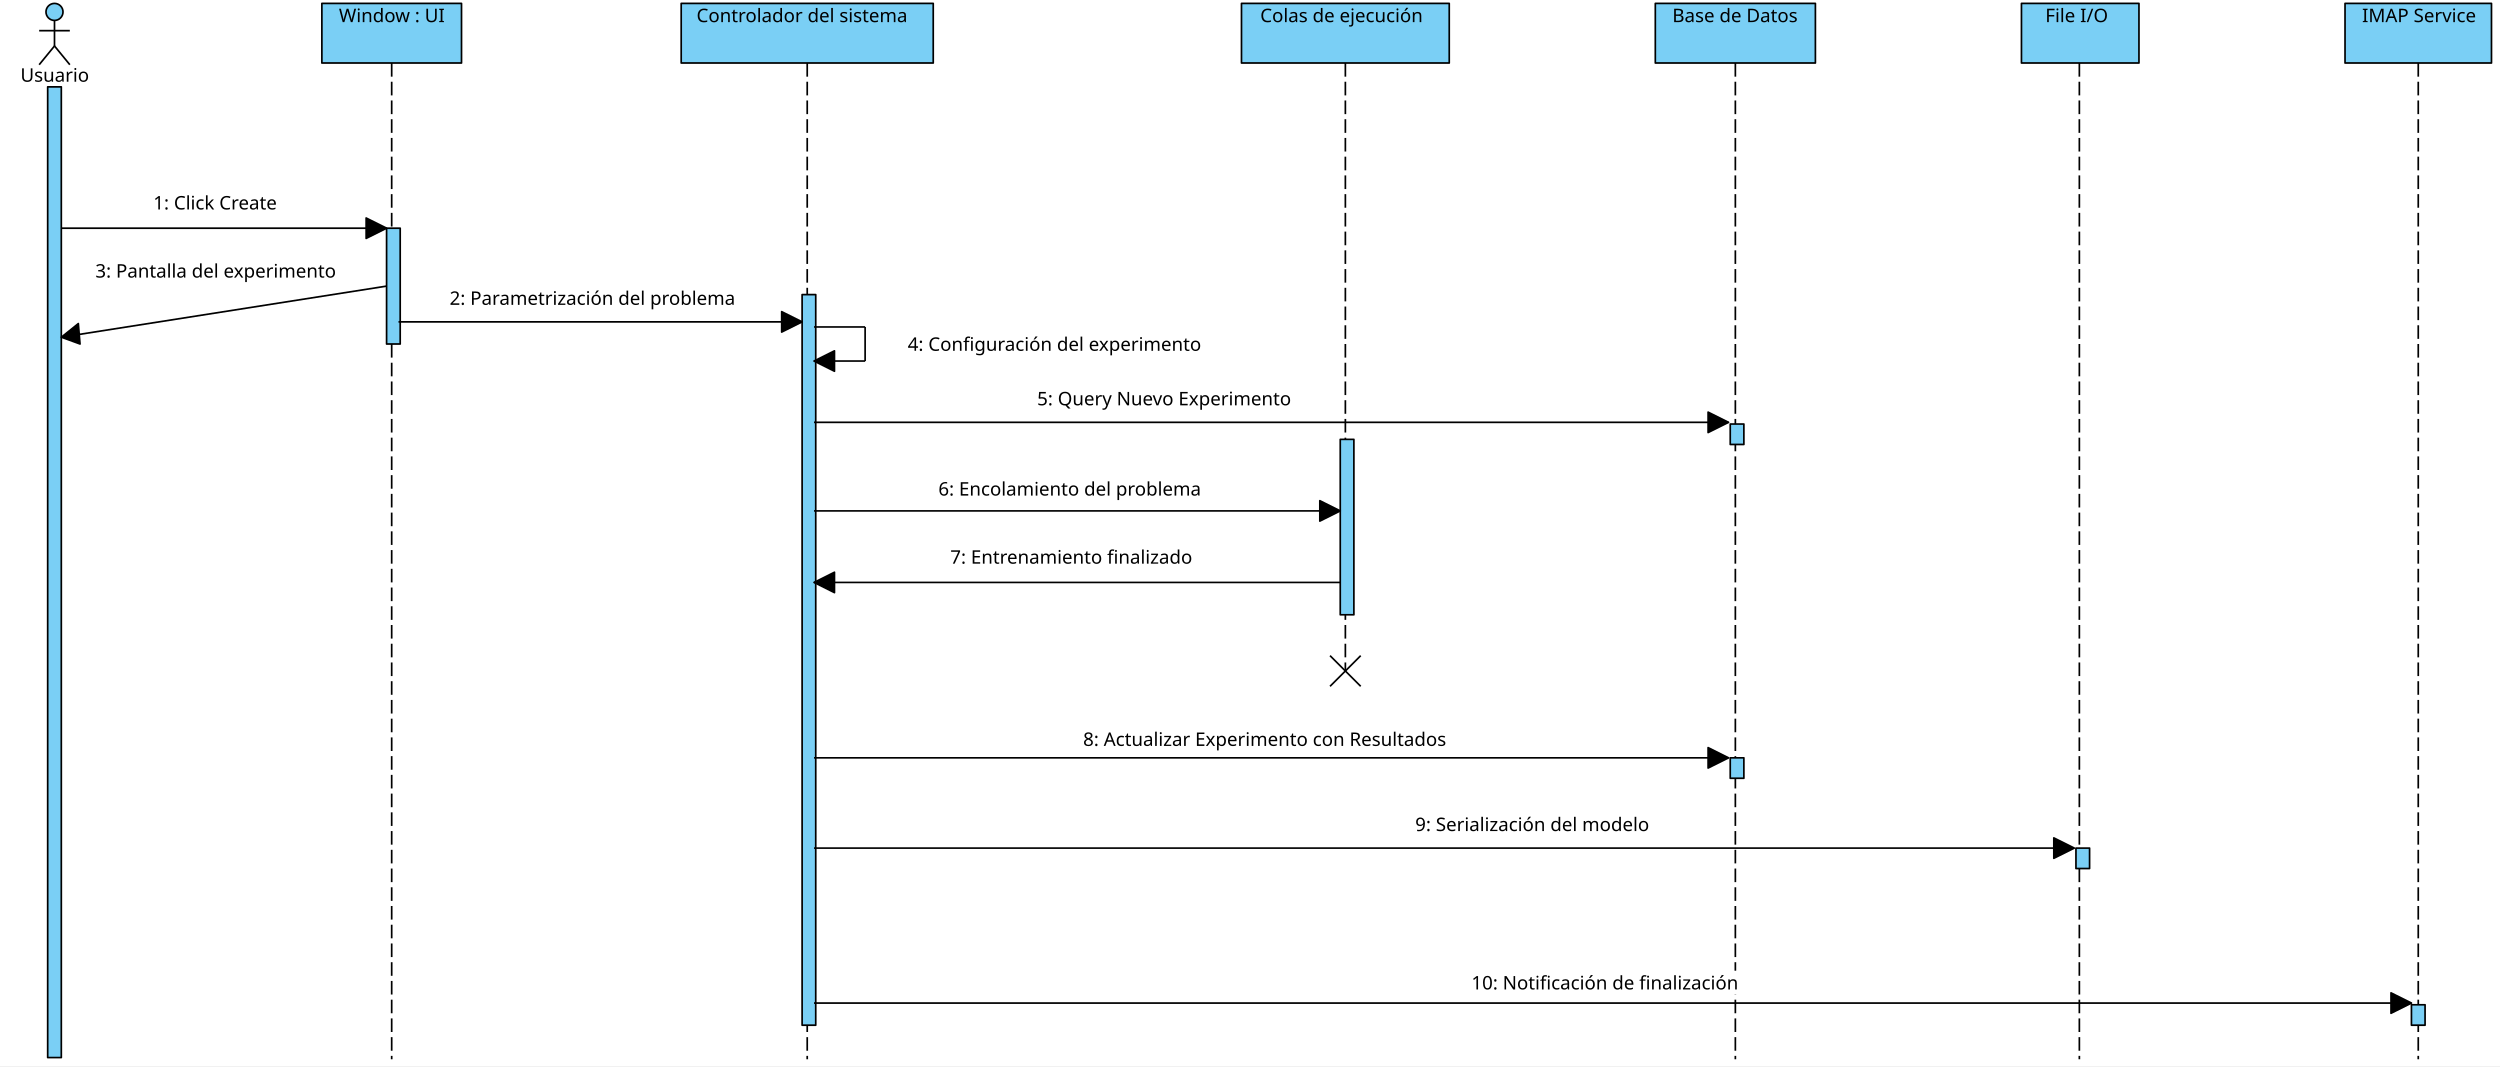
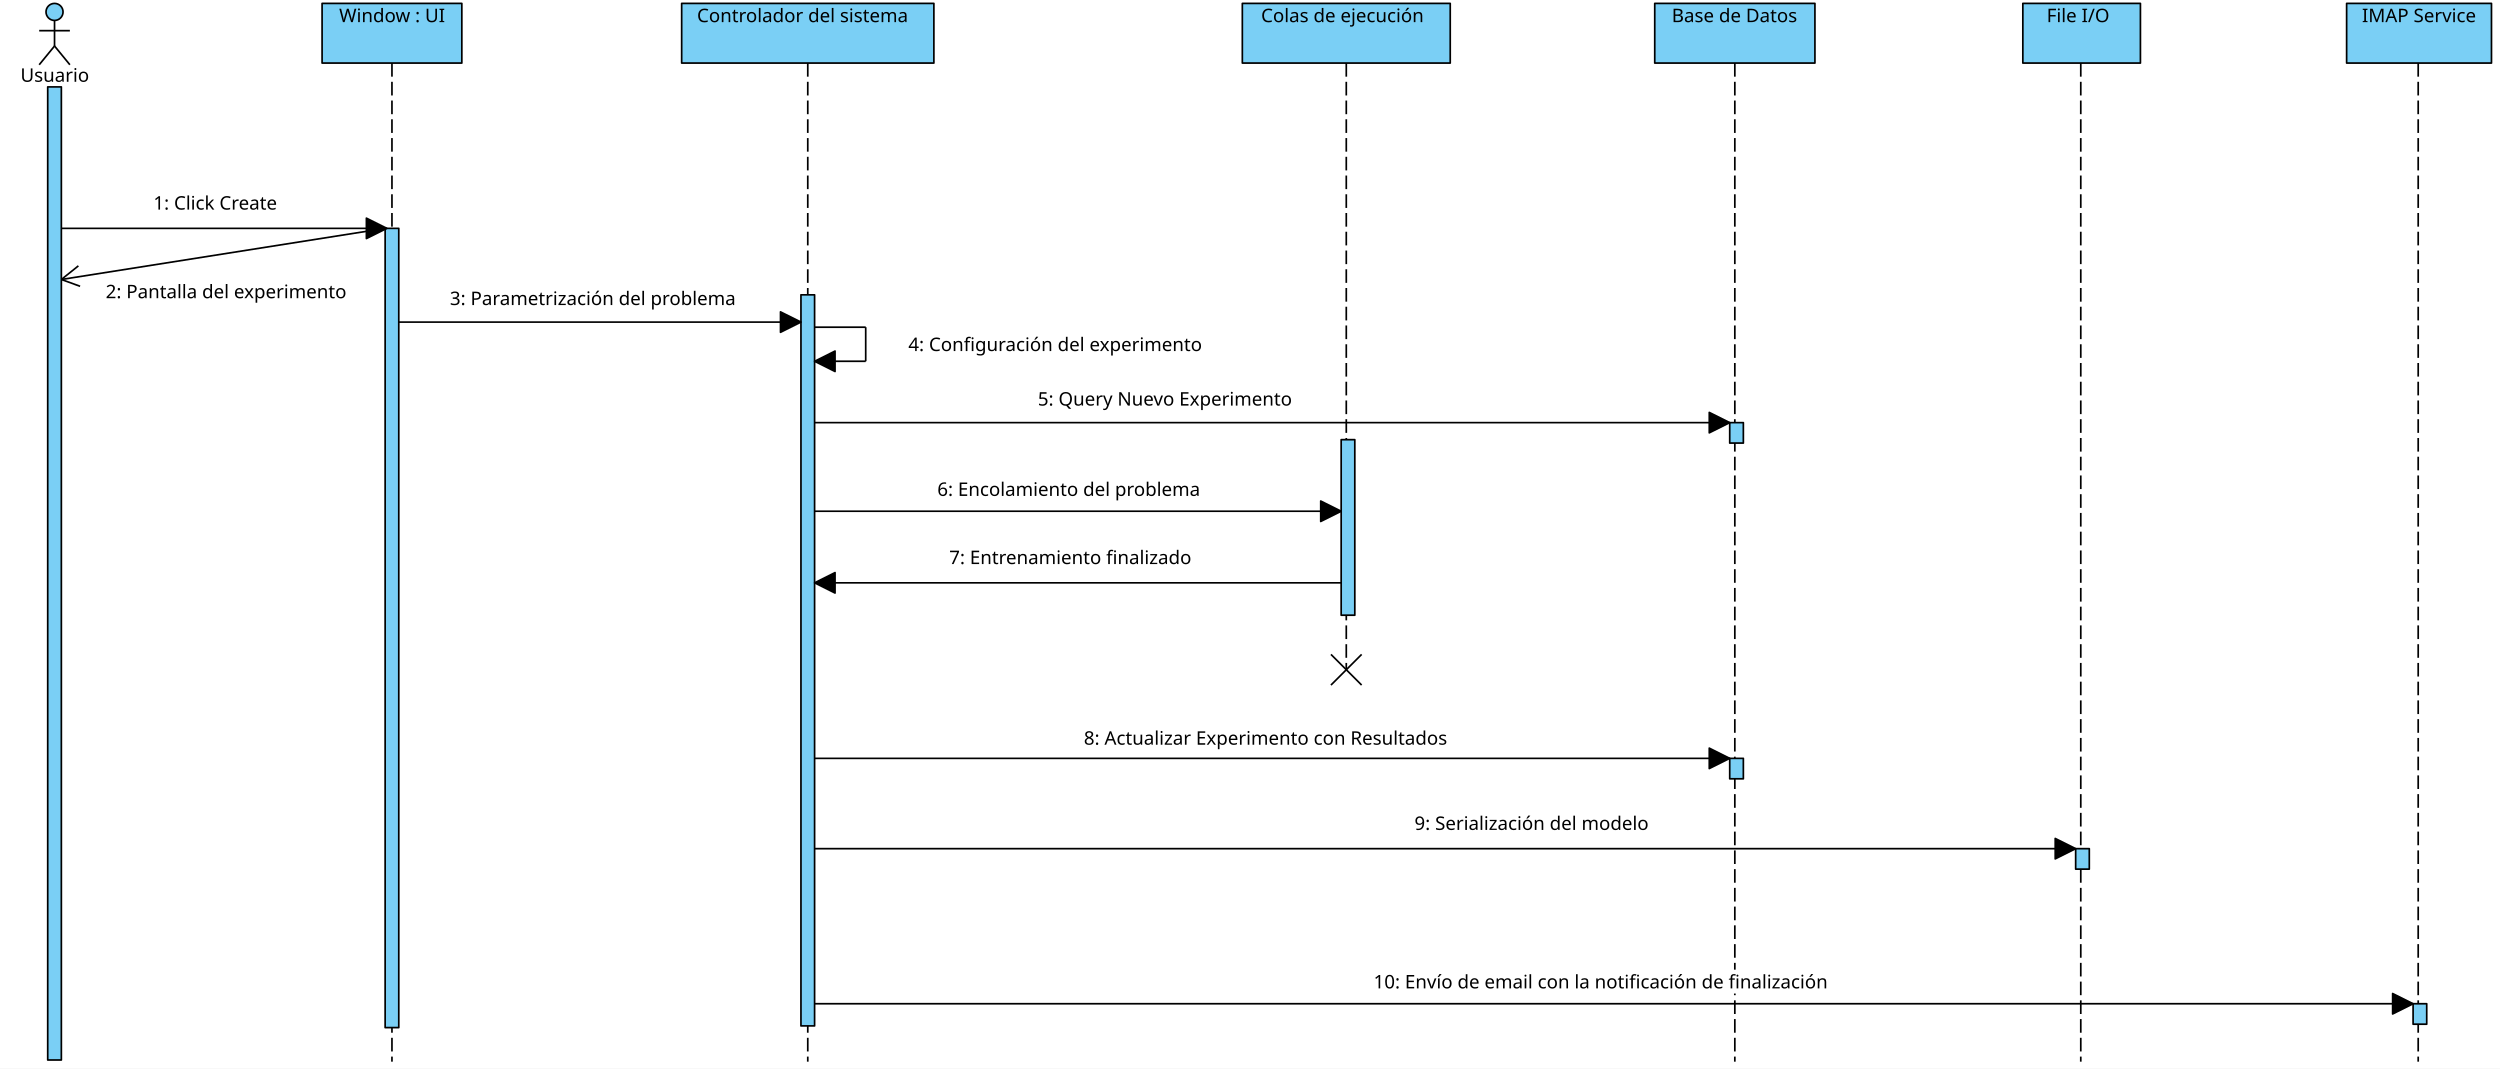
- <svg xmlns="http://www.w3.org/2000/svg" fill-opacity="0" color-rendering="auto" color-interpolation="auto" text-rendering="auto" stroke="rgb(0,0,0)" stroke-linecap="square" width="1468" stroke-miterlimit="10" shape-rendering="auto" stroke-opacity="0" fill="rgb(0,0,0)" stroke-dasharray="none" font-weight="normal" stroke-width="1" height="626" font-family="'Dialog'" font-style="normal" stroke-linejoin="miter" font-size="12px" stroke-dashoffset="0" image-rendering="auto">
+ <svg xmlns="http://www.w3.org/2000/svg" fill-opacity="0" color-rendering="auto" color-interpolation="auto" text-rendering="auto" stroke="rgb(0,0,0)" stroke-linecap="square" width="1467" stroke-miterlimit="10" shape-rendering="auto" stroke-opacity="0" fill="rgb(0,0,0)" stroke-dasharray="none" font-weight="normal" stroke-width="1" height="627" font-family="'Dialog'" font-style="normal" stroke-linejoin="miter" font-size="12px" stroke-dashoffset="0" image-rendering="auto">
  <defs id="genericDefs" />
  <g>
    <defs id="defs1">
      <clipPath clipPathUnits="userSpaceOnUse" id="clipPath1">
-         <path d="M-7 -7 L71 -7 L71 631 L-7 631 L-7 -7 Z" />
+         <path d="M-7 -7 L71 -7 L71 632 L-7 632 L-7 -7 Z" />
      </clipPath>
      <clipPath clipPathUnits="userSpaceOnUse" id="clipPath2">
-         <path d="M-7 -7 L94 -7 L94 631 L-7 631 L-7 -7 Z" />
+         <path d="M-7 -7 L94 -7 L94 632 L-7 632 L-7 -7 Z" />
      </clipPath>
      <clipPath clipPathUnits="userSpaceOnUse" id="clipPath3">
-         <path d="M-7 -7 L19 -7 L19 79 L-7 79 L-7 -7 Z" />
+         <path d="M-7 -7 L19 -7 L19 480 L-7 480 L-7 -7 Z" />
      </clipPath>
      <clipPath clipPathUnits="userSpaceOnUse" id="clipPath4">
-         <path d="M-7 -7 L160 -7 L160 631 L-7 631 L-7 -7 Z" />
+         <path d="M-7 -7 L160 -7 L160 632 L-7 632 L-7 -7 Z" />
      </clipPath>
      <clipPath clipPathUnits="userSpaceOnUse" id="clipPath5">
        <path d="M-7 -7 L19 -7 L19 440 L-7 440 L-7 -7 Z" />
      </clipPath>
      <clipPath clipPathUnits="userSpaceOnUse" id="clipPath6">
-         <path d="M-7 -7 L134 -7 L134 412 L-7 412 L-7 -7 Z" />
+         <path d="M-7 -7 L134 -7 L134 411 L-7 411 L-7 -7 Z" />
      </clipPath>
      <clipPath clipPathUnits="userSpaceOnUse" id="clipPath7">
        <path d="M-7 -7 L19 -7 L19 114 L-7 114 L-7 -7 Z" />
      </clipPath>
      <clipPath clipPathUnits="userSpaceOnUse" id="clipPath8">
-         <path d="M-7 -7 L81 -7 L81 631 L-7 631 L-7 -7 Z" />
+         <path d="M-7 -7 L81 -7 L81 632 L-7 632 L-7 -7 Z" />
      </clipPath>
      <clipPath clipPathUnits="userSpaceOnUse" id="clipPath9">
        <path d="M-7 -7 L19 -7 L19 23 L-7 23 L-7 -7 Z" />
      </clipPath>
      <clipPath clipPathUnits="userSpaceOnUse" id="clipPath10">
-         <path d="M-7 -7 L106 -7 L106 631 L-7 631 L-7 -7 Z" />
+         <path d="M-7 -7 L106 -7 L106 632 L-7 632 L-7 -7 Z" />
      </clipPath>
      <clipPath clipPathUnits="userSpaceOnUse" id="clipPath11">
-         <path d="M-7 -7 L98 -7 L98 631 L-7 631 L-7 -7 Z" />
+         <path d="M-7 -7 L97 -7 L97 632 L-7 632 L-7 -7 Z" />
      </clipPath>
      <clipPath clipPathUnits="userSpaceOnUse" id="clipPath12">
-         <path d="M-87 -14 L174 -14 L174 28 L-87 28 L-87 -14 Z" />
+         <path d="M-61 -14 L122 -14 L122 28 L-61 28 L-61 -14 Z" />
      </clipPath>
      <clipPath clipPathUnits="userSpaceOnUse" id="clipPath13">
+         <path d="M-83 -14 L166 -14 L166 28 L-83 28 L-83 -14 Z" />
+       </clipPath>
+       <clipPath clipPathUnits="userSpaceOnUse" id="clipPath14">
+         <path d="M-149 -14 L298 -14 L298 28 L-149 28 L-149 -14 Z" />
+       </clipPath>
+       <clipPath clipPathUnits="userSpaceOnUse" id="clipPath15">
+         <path d="M-123 -14 L246 -14 L246 28 L-123 28 L-123 -14 Z" />
+       </clipPath>
+       <clipPath clipPathUnits="userSpaceOnUse" id="clipPath16">
+         <path d="M-70 -14 L140 -14 L140 28 L-70 28 L-70 -14 Z" />
+       </clipPath>
+       <clipPath clipPathUnits="userSpaceOnUse" id="clipPath17">
        <path d="M-95 -14 L190 -14 L190 28 L-95 28 L-95 -14 Z" />
      </clipPath>
-       <clipPath clipPathUnits="userSpaceOnUse" id="clipPath14">
-         <path d="M-70 -14 L140 -14 L140 28 L-70 28 L-70 -14 Z" />
-       </clipPath>
-       <clipPath clipPathUnits="userSpaceOnUse" id="clipPath15">
-         <path d="M-61 -14 L122 -14 L122 28 L-61 28 L-61 -14 Z" />
-       </clipPath>
-       <clipPath clipPathUnits="userSpaceOnUse" id="clipPath16">
-         <path d="M-83 -14 L166 -14 L166 28 L-83 28 L-83 -14 Z" />
-       </clipPath>
-       <clipPath clipPathUnits="userSpaceOnUse" id="clipPath17">
-         <path d="M-149 -14 L298 -14 L298 28 L-149 28 L-149 -14 Z" />
-       </clipPath>
      <clipPath clipPathUnits="userSpaceOnUse" id="clipPath18">
-         <path d="M-123 -14 L246 -14 L246 28 L-123 28 L-123 -14 Z" />
+         <path d="M-86 -14 L172 -14 L172 28 L-86 28 L-86 -14 Z" />
      </clipPath>
      <clipPath clipPathUnits="userSpaceOnUse" id="clipPath19">
        <path d="M0 0 L271 0 L271 80 L0 80 L0 0 Z" />
      </clipPath>
      <clipPath clipPathUnits="userSpaceOnUse" id="clipPath20">
-         <path d="M181 17 L181 31 L83 31 L83 17 ZM217 57 L217 71 L50 71 L50 57 ZM0 0 L0 80 L257 80 L257 73 L271 73 L271 0 Z" />
+         <path d="M181 17 L181 31 L83 31 L83 17 ZM0 0 L0 80 L56 80 L56 69 L223 69 L223 80 L257 80 L257 73 L271 73 L271 0 Z" />
      </clipPath>
      <clipPath clipPathUnits="userSpaceOnUse" id="clipPath21">
-         <path d="M0 0 L317 0 L317 81 L0 81 L0 0 Z" />
+         <path d="M0 0 L317 0 L317 80 L0 80 L0 0 Z" />
      </clipPath>
      <clipPath clipPathUnits="userSpaceOnUse" id="clipPath22">
-         <path d="M252 17 L252 31 L58 31 L58 17 ZM0 0 L0 1 L18 1 L18 15 L0 15 L0 81 L317 81 L317 0 Z" />
+         <path d="M252 17 L252 31 L58 31 L58 17 ZM0 0 L0 13 L24 13 L24 27 L0 27 L0 80 L317 80 L317 0 Z" />
      </clipPath>
      <clipPath clipPathUnits="userSpaceOnUse" id="clipPath23">
-         <path d="M0 0 L111 0 L111 101 L0 101 L0 0 Z" />
+         <path d="M0 0 L110 0 L110 100 L0 100 L0 0 Z" />
      </clipPath>
      <clipPath clipPathUnits="userSpaceOnUse" id="clipPath24">
-         <path d="M0 0 L0 14 L8 14 L8 28 L0 28 L0 101 L111 101 L111 55 L83 55 L83 41 L111 41 L111 0 Z" />
+         <path d="M0 0 L0 15 L8 15 L8 29 L0 29 L0 100 L110 100 L110 56 L83 56 L83 42 L110 42 L110 0 Z" />
      </clipPath>
      <clipPath clipPathUnits="userSpaceOnUse" id="clipPath25">
-         <path d="M0 0 L389 0 L389 81 L0 81 L0 0 Z" />
+         <path d="M0 0 L389 0 L389 80 L0 80 L0 0 Z" />
      </clipPath>
      <clipPath clipPathUnits="userSpaceOnUse" id="clipPath26">
-         <path d="M281 18 L281 32 L101 32 L101 18 ZM276 58 L276 72 L108 72 L108 58 ZM0 0 L0 81 L389 81 L389 0 Z" />
+         <path d="M280 18 L280 32 L100 32 L100 18 ZM275 58 L275 72 L107 72 L107 58 ZM0 0 L0 80 L389 80 L389 0 Z" />
      </clipPath>
      <clipPath clipPathUnits="userSpaceOnUse" id="clipPath27">
-         <path d="M0 0 L271 0 L271 110 L0 110 L0 0 Z" />
+         <path d="M0 0 L294 0 L294 134 L0 134 L0 0 Z" />
      </clipPath>
      <clipPath clipPathUnits="userSpaceOnUse" id="clipPath28">
-         <path d="M217 22 L217 36 L50 36 L50 22 ZM0 0 L0 110 L271 110 L271 52 L257 52 L257 38 L271 38 L271 0 Z" />
+         <path d="M192 28 L192 42 L94 42 L94 28 ZM234 80 L234 94 L67 94 L67 80 ZM0 0 L0 134 L294 134 L294 98 L268 98 L268 84 L294 84 L294 0 Z" />
      </clipPath>
      <clipPath clipPathUnits="userSpaceOnUse" id="clipPath29">
-         <path d="M276 16 L276 30 L108 30 L108 16 ZM0 0 L0 81 L389 81 L389 0 Z" />
+         <path d="M275 16 L275 30 L107 30 L107 16 ZM0 0 L0 80 L389 80 L389 0 Z" />
      </clipPath>
      <clipPath clipPathUnits="userSpaceOnUse" id="clipPath30">
-         <path d="M0 0 L821 0 L821 81 L0 81 L0 0 Z" />
+         <path d="M0 0 L820 0 L820 80 L0 80 L0 0 Z" />
      </clipPath>
      <clipPath clipPathUnits="userSpaceOnUse" id="clipPath31">
-         <path d="M546 17 L546 30 L382 30 L382 17 ZM0 0 L0 81 L821 81 L821 0 Z" />
+         <path d="M546 17 L546 31 L381 31 L381 17 ZM0 0 L0 80 L820 80 L820 0 Z" />
      </clipPath>
      <clipPath clipPathUnits="userSpaceOnUse" id="clipPath32">
-         <path d="M0 0 L618 0 L618 81 L0 81 L0 0 Z" />
+         <path d="M0 0 L617 0 L617 80 L0 80 L0 0 Z" />
      </clipPath>
      <clipPath clipPathUnits="userSpaceOnUse" id="clipPath33">
-         <path d="M333 17 L333 31 L159 31 L159 17 ZM0 0 L0 81 L101 81 L101 70 L281 70 L281 81 L618 81 L618 0 Z" />
+         <path d="M333 17 L333 31 L159 31 L159 17 ZM0 0 L0 80 L100 80 L100 70 L280 70 L280 80 L617 80 L617 0 Z" />
      </clipPath>
      <clipPath clipPathUnits="userSpaceOnUse" id="clipPath34">
-         <path d="M429 20 L429 33 L186 33 L186 20 ZM0 0 L0 81 L382 81 L382 70 L546 70 L546 81 L618 81 L618 0 Z" />
+         <path d="M430 20 L430 34 L186 34 L186 20 ZM0 0 L0 80 L381 80 L381 70 L546 70 L546 80 L617 80 L617 0 Z" />
      </clipPath>
      <clipPath clipPathUnits="userSpaceOnUse" id="clipPath35">
-         <path d="M0 0 L1019 0 L1019 81 L0 81 L0 0 Z" />
+         <path d="M0 0 L1018 0 L1018 80 L0 80 L0 0 Z" />
      </clipPath>
      <clipPath clipPathUnits="userSpaceOnUse" id="clipPath36">
-         <path d="M600 19 L600 33 L414 33 L414 19 ZM0 0 L0 81 L1019 81 L1019 0 Z" />
+         <path d="M657 18 L657 32 L356 32 L356 18 ZM0 0 L0 80 L1018 80 L1018 0 Z" />
      </clipPath>
      <clipPath clipPathUnits="userSpaceOnUse" id="clipPath37">
-         <path d="M-186 -14 L372 -14 L372 28 L-186 28 L-186 -14 Z" />
+         <path d="M-301 -14 L602 -14 L602 28 L-301 28 L-301 -14 Z" />
      </clipPath>
      <clipPath clipPathUnits="userSpaceOnUse" id="clipPath38">
-         <path d="M-243 -13 L486 -13 L486 26 L-243 26 L-243 -13 Z" />
+         <path d="M-244 -14 L488 -14 L488 28 L-244 28 L-244 -14 Z" />
      </clipPath>
      <clipPath clipPathUnits="userSpaceOnUse" id="clipPath39">
        <path d="M-174 -14 L348 -14 L348 28 L-174 28 L-174 -14 Z" />
      </clipPath>
      <clipPath clipPathUnits="userSpaceOnUse" id="clipPath40">
-         <path d="M-164 -13 L328 -13 L328 26 L-164 26 L-164 -13 Z" />
+         <path d="M-165 -14 L330 -14 L330 28 L-165 28 L-165 -14 Z" />
      </clipPath>
      <clipPath clipPathUnits="userSpaceOnUse" id="clipPath41">
        <path d="M-168 -14 L336 -14 L336 28 L-168 28 L-168 -14 Z" />
      </clipPath>
      <clipPath clipPathUnits="userSpaceOnUse" id="clipPath42">
        <path d="M-167 -14 L334 -14 L334 28 L-167 28 L-167 -14 Z" />
      </clipPath>
      <clipPath clipPathUnits="userSpaceOnUse" id="clipPath43">
        <path d="M-180 -14 L360 -14 L360 28 L-180 28 L-180 -14 Z" />
      </clipPath>
      <clipPath clipPathUnits="userSpaceOnUse" id="clipPath44">
        <path d="M-200 -14 L400 -14 L400 28 L-200 28 L-200 -14 Z" />
      </clipPath>
      <clipPath clipPathUnits="userSpaceOnUse" id="clipPath45">
        <path d="M-194 -14 L388 -14 L388 28 L-194 28 L-194 -14 Z" />
      </clipPath>
      <clipPath clipPathUnits="userSpaceOnUse" id="clipPath46">
        <path d="M-98 -14 L196 -14 L196 28 L-98 28 L-98 -14 Z" />
      </clipPath>
    </defs>
    <g fill="white" text-rendering="geometricPrecision" fill-opacity="1" stroke-opacity="1" stroke="white">
-       <rect x="0" width="1468" height="626" y="0" stroke="none" />
+       <rect x="0" width="1467" height="627" y="0" stroke="none" />
    </g>
    <g font-size="11px" transform="translate(2,2)" fill-opacity="1" fill="rgb(122,207,245)" text-rendering="geometricPrecision" image-rendering="optimizeQuality" font-family="sans-serif" stroke="rgb(122,207,245)" stroke-opacity="1">
      <circle r="5" clip-path="url(#clipPath1)" cx="30" cy="5" stroke="none" />
-       <rect x="26" width="8" height="570" y="49" clip-path="url(#clipPath1)" stroke="none" />
+       <rect x="26" width="8" height="571" y="49" clip-path="url(#clipPath1)" stroke="none" />
    </g>
    <g stroke-linecap="butt" font-size="11px" transform="translate(2,2)" fill-opacity="1" fill="black" text-rendering="geometricPrecision" image-rendering="optimizeQuality" font-family="sans-serif" stroke-linejoin="round" stroke="black" stroke-opacity="1" stroke-miterlimit="0">
      <circle fill="none" r="5" clip-path="url(#clipPath1)" cx="30" cy="5" />
-       <rect fill="none" x="26" width="8" height="570" y="49" clip-path="url(#clipPath1)" />
+       <rect fill="none" x="26" width="8" height="571" y="49" clip-path="url(#clipPath1)" />
      <line y2="25" fill="none" x1="30" clip-path="url(#clipPath1)" x2="30" y1="10" />
      <line y2="36" fill="none" x1="30" clip-path="url(#clipPath1)" x2="21" y1="25" />
      <line y2="36" fill="none" x1="30" clip-path="url(#clipPath1)" x2="39" y1="25" />
      <line y2="16" fill="none" x1="21" clip-path="url(#clipPath1)" x2="39" y1="16" />
    </g>
    <g font-size="11px" transform="translate(189,2)" fill-opacity="1" fill="rgb(122,207,245)" text-rendering="geometricPrecision" image-rendering="optimizeQuality" font-family="sans-serif" stroke="rgb(122,207,245)" stroke-opacity="1">
      <rect x="0" width="82" height="35" y="0" clip-path="url(#clipPath2)" stroke="none" />
    </g>
    <g stroke-linecap="butt" font-size="11px" transform="translate(189,2)" fill-opacity="1" fill="black" text-rendering="geometricPrecision" image-rendering="optimizeQuality" font-family="sans-serif" stroke-linejoin="round" stroke="black" stroke-opacity="1" stroke-miterlimit="0">
      <rect fill="none" x="0" width="82" height="35" y="0" clip-path="url(#clipPath2)" />
-       <line clip-path="url(#clipPath2)" fill="none" x1="41" x2="41" y1="35" y2="620" stroke-linejoin="bevel" stroke-dasharray="8,3" />
-     </g>
-     <g font-size="11px" transform="translate(227,134)" fill-opacity="1" fill="rgb(122,207,245)" text-rendering="geometricPrecision" image-rendering="optimizeQuality" font-family="sans-serif" stroke="rgb(122,207,245)" stroke-opacity="1">
-       <rect x="0" width="8" height="68" y="0" clip-path="url(#clipPath3)" stroke="none" />
-     </g>
-     <g stroke-linecap="butt" font-size="11px" transform="translate(227,134)" fill-opacity="1" fill="black" text-rendering="geometricPrecision" image-rendering="optimizeQuality" font-family="sans-serif" stroke-linejoin="round" stroke="black" stroke-opacity="1" stroke-miterlimit="0">
-       <rect fill="none" x="0" width="8" height="68" y="0" clip-path="url(#clipPath3)" />
+       <line clip-path="url(#clipPath2)" fill="none" x1="41" x2="41" y1="35" y2="621" stroke-linejoin="bevel" stroke-dasharray="8,3" />
+     </g>
+     <g font-size="11px" transform="translate(226,134)" fill-opacity="1" fill="rgb(122,207,245)" text-rendering="geometricPrecision" image-rendering="optimizeQuality" font-family="sans-serif" stroke="rgb(122,207,245)" stroke-opacity="1">
+       <rect x="0" width="8" height="469" y="0" clip-path="url(#clipPath3)" stroke="none" />
+     </g>
+     <g stroke-linecap="butt" font-size="11px" transform="translate(226,134)" fill-opacity="1" fill="black" text-rendering="geometricPrecision" image-rendering="optimizeQuality" font-family="sans-serif" stroke-linejoin="round" stroke="black" stroke-opacity="1" stroke-miterlimit="0">
+       <rect fill="none" x="0" width="8" height="469" y="0" clip-path="url(#clipPath3)" />
    </g>
    <g font-size="11px" transform="translate(400,2)" fill-opacity="1" fill="rgb(122,207,245)" text-rendering="geometricPrecision" image-rendering="optimizeQuality" font-family="sans-serif" stroke="rgb(122,207,245)" stroke-opacity="1">
      <rect x="0" width="148" height="35" y="0" clip-path="url(#clipPath4)" stroke="none" />
    </g>
    <g stroke-linecap="butt" font-size="11px" transform="translate(400,2)" fill-opacity="1" fill="black" text-rendering="geometricPrecision" image-rendering="optimizeQuality" font-family="sans-serif" stroke-linejoin="round" stroke="black" stroke-opacity="1" stroke-miterlimit="0">
      <rect fill="none" x="0" width="148" height="35" y="0" clip-path="url(#clipPath4)" />
-       <line clip-path="url(#clipPath4)" fill="none" x1="74" x2="74" y1="35" y2="620" stroke-linejoin="bevel" stroke-dasharray="8,3" />
-     </g>
-     <g font-size="11px" transform="translate(471,173)" fill-opacity="1" fill="rgb(122,207,245)" text-rendering="geometricPrecision" image-rendering="optimizeQuality" font-family="sans-serif" stroke="rgb(122,207,245)" stroke-opacity="1">
+       <line clip-path="url(#clipPath4)" fill="none" x1="74" x2="74" y1="35" y2="621" stroke-linejoin="bevel" stroke-dasharray="8,3" />
+     </g>
+     <g font-size="11px" transform="translate(470,173)" fill-opacity="1" fill="rgb(122,207,245)" text-rendering="geometricPrecision" image-rendering="optimizeQuality" font-family="sans-serif" stroke="rgb(122,207,245)" stroke-opacity="1">
      <rect x="0" width="8" height="429" y="0" clip-path="url(#clipPath5)" stroke="none" />
    </g>
-     <g stroke-linecap="butt" font-size="11px" transform="translate(471,173)" fill-opacity="1" fill="black" text-rendering="geometricPrecision" image-rendering="optimizeQuality" font-family="sans-serif" stroke-linejoin="round" stroke="black" stroke-opacity="1" stroke-miterlimit="0">
+     <g stroke-linecap="butt" font-size="11px" transform="translate(470,173)" fill-opacity="1" fill="black" text-rendering="geometricPrecision" image-rendering="optimizeQuality" font-family="sans-serif" stroke-linejoin="round" stroke="black" stroke-opacity="1" stroke-miterlimit="0">
      <rect fill="none" x="0" width="8" height="429" y="0" clip-path="url(#clipPath5)" />
    </g>
    <g font-size="11px" transform="translate(729,2)" fill-opacity="1" fill="rgb(122,207,245)" text-rendering="geometricPrecision" image-rendering="optimizeQuality" font-family="sans-serif" stroke="rgb(122,207,245)" stroke-opacity="1">
      <rect x="0" width="122" height="35" y="0" clip-path="url(#clipPath6)" stroke="none" />
    </g>
    <g stroke-linecap="butt" font-size="11px" transform="translate(729,2)" fill-opacity="1" fill="black" text-rendering="geometricPrecision" image-rendering="optimizeQuality" font-family="sans-serif" stroke-linejoin="round" stroke="black" stroke-opacity="1" stroke-miterlimit="0">
-       <line y2="401" fill="none" x1="52" clip-path="url(#clipPath6)" x2="70" y1="383" />
-       <line y2="383" fill="none" x1="52" clip-path="url(#clipPath6)" x2="70" y1="401" />
+       <line y2="400" fill="none" x1="52" clip-path="url(#clipPath6)" x2="70" y1="382" />
+       <line y2="382" fill="none" x1="52" clip-path="url(#clipPath6)" x2="70" y1="400" />
      <rect fill="none" x="0" width="122" height="35" y="0" clip-path="url(#clipPath6)" />
-       <line clip-path="url(#clipPath6)" fill="none" x1="61" x2="61" y1="35" y2="392" stroke-linejoin="bevel" stroke-dasharray="8,3" />
+       <line clip-path="url(#clipPath6)" fill="none" x1="61" x2="61" y1="35" y2="391" stroke-linejoin="bevel" stroke-dasharray="8,3" />
    </g>
    <g font-size="11px" transform="translate(787,258)" fill-opacity="1" fill="rgb(122,207,245)" text-rendering="geometricPrecision" image-rendering="optimizeQuality" font-family="sans-serif" stroke="rgb(122,207,245)" stroke-opacity="1">
      <rect x="0" width="8" height="103" y="0" clip-path="url(#clipPath7)" stroke="none" />
    </g>
    <g stroke-linecap="butt" font-size="11px" transform="translate(787,258)" fill-opacity="1" fill="black" text-rendering="geometricPrecision" image-rendering="optimizeQuality" font-family="sans-serif" stroke-linejoin="round" stroke="black" stroke-opacity="1" stroke-miterlimit="0">
      <rect fill="none" x="0" width="8" height="103" y="0" clip-path="url(#clipPath7)" />
    </g>
    <g font-size="11px" transform="translate(1187,2)" fill-opacity="1" fill="rgb(122,207,245)" text-rendering="geometricPrecision" image-rendering="optimizeQuality" font-family="sans-serif" stroke="rgb(122,207,245)" stroke-opacity="1">
      <rect x="0" width="69" height="35" y="0" clip-path="url(#clipPath8)" stroke="none" />
    </g>
    <g stroke-linecap="butt" font-size="11px" transform="translate(1187,2)" fill-opacity="1" fill="black" text-rendering="geometricPrecision" image-rendering="optimizeQuality" font-family="sans-serif" stroke-linejoin="round" stroke="black" stroke-opacity="1" stroke-miterlimit="0">
      <rect fill="none" x="0" width="69" height="35" y="0" clip-path="url(#clipPath8)" />
-       <line clip-path="url(#clipPath8)" fill="none" x1="34" x2="34" y1="35" y2="620" stroke-linejoin="bevel" stroke-dasharray="8,3" />
-     </g>
-     <g font-size="11px" transform="translate(1219,498)" fill-opacity="1" fill="rgb(122,207,245)" text-rendering="geometricPrecision" image-rendering="optimizeQuality" font-family="sans-serif" stroke="rgb(122,207,245)" stroke-opacity="1">
+       <line clip-path="url(#clipPath8)" fill="none" x1="34" x2="34" y1="35" y2="621" stroke-linejoin="bevel" stroke-dasharray="8,3" />
+     </g>
+     <g font-size="11px" transform="translate(1218,498)" fill-opacity="1" fill="rgb(122,207,245)" text-rendering="geometricPrecision" image-rendering="optimizeQuality" font-family="sans-serif" stroke="rgb(122,207,245)" stroke-opacity="1">
      <rect x="0" width="8" height="12" y="0" clip-path="url(#clipPath9)" stroke="none" />
    </g>
-     <g stroke-linecap="butt" font-size="11px" transform="translate(1219,498)" fill-opacity="1" fill="black" text-rendering="geometricPrecision" image-rendering="optimizeQuality" font-family="sans-serif" stroke-linejoin="round" stroke="black" stroke-opacity="1" stroke-miterlimit="0">
+     <g stroke-linecap="butt" font-size="11px" transform="translate(1218,498)" fill-opacity="1" fill="black" text-rendering="geometricPrecision" image-rendering="optimizeQuality" font-family="sans-serif" stroke-linejoin="round" stroke="black" stroke-opacity="1" stroke-miterlimit="0">
      <rect fill="none" x="0" width="8" height="12" y="0" clip-path="url(#clipPath9)" />
    </g>
-     <g font-size="11px" transform="translate(972,2)" fill-opacity="1" fill="rgb(122,207,245)" text-rendering="geometricPrecision" image-rendering="optimizeQuality" font-family="sans-serif" stroke="rgb(122,207,245)" stroke-opacity="1">
+     <g font-size="11px" transform="translate(971,2)" fill-opacity="1" fill="rgb(122,207,245)" text-rendering="geometricPrecision" image-rendering="optimizeQuality" font-family="sans-serif" stroke="rgb(122,207,245)" stroke-opacity="1">
      <rect x="0" width="94" height="35" y="0" clip-path="url(#clipPath10)" stroke="none" />
    </g>
-     <g stroke-linecap="butt" font-size="11px" transform="translate(972,2)" fill-opacity="1" fill="black" text-rendering="geometricPrecision" image-rendering="optimizeQuality" font-family="sans-serif" stroke-linejoin="round" stroke="black" stroke-opacity="1" stroke-miterlimit="0">
+     <g stroke-linecap="butt" font-size="11px" transform="translate(971,2)" fill-opacity="1" fill="black" text-rendering="geometricPrecision" image-rendering="optimizeQuality" font-family="sans-serif" stroke-linejoin="round" stroke="black" stroke-opacity="1" stroke-miterlimit="0">
      <rect fill="none" x="0" width="94" height="35" y="0" clip-path="url(#clipPath10)" />
-       <line clip-path="url(#clipPath10)" fill="none" x1="47" x2="47" y1="35" y2="620" stroke-linejoin="bevel" stroke-dasharray="8,3" />
-     </g>
-     <g font-size="11px" transform="translate(1016,249)" fill-opacity="1" fill="rgb(122,207,245)" text-rendering="geometricPrecision" image-rendering="optimizeQuality" font-family="sans-serif" stroke="rgb(122,207,245)" stroke-opacity="1">
+       <line clip-path="url(#clipPath10)" fill="none" x1="47" x2="47" y1="35" y2="621" stroke-linejoin="bevel" stroke-dasharray="8,3" />
+     </g>
+     <g font-size="11px" transform="translate(1015,248)" fill-opacity="1" fill="rgb(122,207,245)" text-rendering="geometricPrecision" image-rendering="optimizeQuality" font-family="sans-serif" stroke="rgb(122,207,245)" stroke-opacity="1">
      <rect x="0" width="8" height="12" y="0" clip-path="url(#clipPath9)" stroke="none" />
    </g>
-     <g stroke-linecap="butt" font-size="11px" transform="translate(1016,249)" fill-opacity="1" fill="black" text-rendering="geometricPrecision" image-rendering="optimizeQuality" font-family="sans-serif" stroke-linejoin="round" stroke="black" stroke-opacity="1" stroke-miterlimit="0">
+     <g stroke-linecap="butt" font-size="11px" transform="translate(1015,248)" fill-opacity="1" fill="black" text-rendering="geometricPrecision" image-rendering="optimizeQuality" font-family="sans-serif" stroke-linejoin="round" stroke="black" stroke-opacity="1" stroke-miterlimit="0">
      <rect fill="none" x="0" width="8" height="12" y="0" clip-path="url(#clipPath9)" />
    </g>
-     <g font-size="11px" transform="translate(1016,445)" fill-opacity="1" fill="rgb(122,207,245)" text-rendering="geometricPrecision" image-rendering="optimizeQuality" font-family="sans-serif" stroke="rgb(122,207,245)" stroke-opacity="1">
+     <g font-size="11px" transform="translate(1015,445)" fill-opacity="1" fill="rgb(122,207,245)" text-rendering="geometricPrecision" image-rendering="optimizeQuality" font-family="sans-serif" stroke="rgb(122,207,245)" stroke-opacity="1">
      <rect x="0" width="8" height="12" y="0" clip-path="url(#clipPath9)" stroke="none" />
    </g>
-     <g stroke-linecap="butt" font-size="11px" transform="translate(1016,445)" fill-opacity="1" fill="black" text-rendering="geometricPrecision" image-rendering="optimizeQuality" font-family="sans-serif" stroke-linejoin="round" stroke="black" stroke-opacity="1" stroke-miterlimit="0">
+     <g stroke-linecap="butt" font-size="11px" transform="translate(1015,445)" fill-opacity="1" fill="black" text-rendering="geometricPrecision" image-rendering="optimizeQuality" font-family="sans-serif" stroke-linejoin="round" stroke="black" stroke-opacity="1" stroke-miterlimit="0">
      <rect fill="none" x="0" width="8" height="12" y="0" clip-path="url(#clipPath9)" />
    </g>
    <g font-size="11px" transform="translate(1377,2)" fill-opacity="1" fill="rgb(122,207,245)" text-rendering="geometricPrecision" image-rendering="optimizeQuality" font-family="sans-serif" stroke="rgb(122,207,245)" stroke-opacity="1">
-       <rect x="0" width="86" height="35" y="0" clip-path="url(#clipPath11)" stroke="none" />
+       <rect x="0" width="85" height="35" y="0" clip-path="url(#clipPath11)" stroke="none" />
    </g>
    <g stroke-linecap="butt" font-size="11px" transform="translate(1377,2)" fill-opacity="1" fill="black" text-rendering="geometricPrecision" image-rendering="optimizeQuality" font-family="sans-serif" stroke-linejoin="round" stroke="black" stroke-opacity="1" stroke-miterlimit="0">
-       <rect fill="none" x="0" width="86" height="35" y="0" clip-path="url(#clipPath11)" />
-       <line clip-path="url(#clipPath11)" fill="none" x1="43" x2="43" y1="35" y2="620" stroke-linejoin="bevel" stroke-dasharray="8,3" />
-     </g>
-     <g font-size="11px" transform="translate(1416,590)" fill-opacity="1" fill="rgb(122,207,245)" text-rendering="geometricPrecision" image-rendering="optimizeQuality" font-family="sans-serif" stroke="rgb(122,207,245)" stroke-opacity="1">
+       <rect fill="none" x="0" width="85" height="35" y="0" clip-path="url(#clipPath11)" />
+       <line clip-path="url(#clipPath11)" fill="none" x1="42" x2="42" y1="35" y2="621" stroke-linejoin="bevel" stroke-dasharray="8,3" />
+     </g>
+     <g font-size="11px" transform="translate(1416,589)" fill-opacity="1" fill="rgb(122,207,245)" text-rendering="geometricPrecision" image-rendering="optimizeQuality" font-family="sans-serif" stroke="rgb(122,207,245)" stroke-opacity="1">
      <rect x="0" width="8" height="12" y="0" clip-path="url(#clipPath9)" stroke="none" />
    </g>
-     <g stroke-linecap="butt" font-size="11px" transform="translate(1416,590)" fill-opacity="1" fill="black" text-rendering="geometricPrecision" image-rendering="optimizeQuality" font-family="sans-serif" stroke-linejoin="round" stroke="black" stroke-opacity="1" stroke-miterlimit="0">
+     <g stroke-linecap="butt" font-size="11px" transform="translate(1416,589)" fill-opacity="1" fill="black" text-rendering="geometricPrecision" image-rendering="optimizeQuality" font-family="sans-serif" stroke-linejoin="round" stroke="black" stroke-opacity="1" stroke-miterlimit="0">
      <rect fill="none" x="0" width="8" height="12" y="0" clip-path="url(#clipPath9)" />
    </g>
+     <g font-size="11px" transform="translate(2,37)" fill-opacity="1" fill="black" text-rendering="geometricPrecision" image-rendering="optimizeQuality" font-family="sans-serif" stroke="black" stroke-opacity="1">
+       <text x="10" xml:space="preserve" y="11" clip-path="url(#clipPath12)" stroke="none">Usuario</text>
+     </g>
+     <g font-size="11px" transform="translate(189,2)" fill-opacity="1" fill="black" text-rendering="geometricPrecision" image-rendering="optimizeQuality" font-family="sans-serif" stroke="black" stroke-opacity="1">
+       <text x="10" xml:space="preserve" y="11" clip-path="url(#clipPath13)" stroke="none">Window : UI</text>
+     </g>
+     <g font-size="11px" transform="translate(400,2)" fill-opacity="1" fill="black" text-rendering="geometricPrecision" image-rendering="optimizeQuality" font-family="sans-serif" stroke="black" stroke-opacity="1">
+       <text x="9" xml:space="preserve" y="11" clip-path="url(#clipPath14)" stroke="none">Controlador del sistema</text>
+     </g>
+     <g font-size="11px" transform="translate(729,2)" fill-opacity="1" fill="black" text-rendering="geometricPrecision" image-rendering="optimizeQuality" font-family="sans-serif" stroke="black" stroke-opacity="1">
+       <text x="11" xml:space="preserve" y="11" clip-path="url(#clipPath15)" stroke="none">Colas de ejecución</text>
+     </g>
+     <g font-size="11px" transform="translate(1187,2)" fill-opacity="1" fill="black" text-rendering="geometricPrecision" image-rendering="optimizeQuality" font-family="sans-serif" stroke="black" stroke-opacity="1">
+       <text x="14" xml:space="preserve" y="11" clip-path="url(#clipPath16)" stroke="none">File I/O</text>
+     </g>
+     <g font-size="11px" transform="translate(971,2)" fill-opacity="1" fill="black" text-rendering="geometricPrecision" image-rendering="optimizeQuality" font-family="sans-serif" stroke="black" stroke-opacity="1">
+       <text x="10" xml:space="preserve" y="11" clip-path="url(#clipPath17)" stroke="none">Base de Datos</text>
+     </g>
    <g font-size="11px" transform="translate(1377,2)" fill-opacity="1" fill="black" text-rendering="geometricPrecision" image-rendering="optimizeQuality" font-family="sans-serif" stroke="black" stroke-opacity="1">
-       <text x="10" xml:space="preserve" y="11" clip-path="url(#clipPath12)" stroke="none">IMAP Service</text>
-     </g>
-     <g font-size="11px" transform="translate(972,2)" fill-opacity="1" fill="black" text-rendering="geometricPrecision" image-rendering="optimizeQuality" font-family="sans-serif" stroke="black" stroke-opacity="1">
-       <text x="10" xml:space="preserve" y="11" clip-path="url(#clipPath13)" stroke="none">Base de Datos</text>
-     </g>
-     <g font-size="11px" transform="translate(1187,2)" fill-opacity="1" fill="black" text-rendering="geometricPrecision" image-rendering="optimizeQuality" font-family="sans-serif" stroke="black" stroke-opacity="1">
-       <text x="14" xml:space="preserve" y="11" clip-path="url(#clipPath14)" stroke="none">File I/O</text>
-     </g>
-     <g font-size="11px" transform="translate(2,37)" fill-opacity="1" fill="black" text-rendering="geometricPrecision" image-rendering="optimizeQuality" font-family="sans-serif" stroke="black" stroke-opacity="1">
-       <text x="10" xml:space="preserve" y="11" clip-path="url(#clipPath15)" stroke="none">Usuario</text>
-     </g>
-     <g font-size="11px" transform="translate(189,2)" fill-opacity="1" fill="black" text-rendering="geometricPrecision" image-rendering="optimizeQuality" font-family="sans-serif" stroke="black" stroke-opacity="1">
-       <text x="10" xml:space="preserve" y="11" clip-path="url(#clipPath16)" stroke="none">Window : UI</text>
-     </g>
-     <g font-size="11px" transform="translate(400,2)" fill-opacity="1" fill="black" text-rendering="geometricPrecision" image-rendering="optimizeQuality" font-family="sans-serif" stroke="black" stroke-opacity="1">
-       <text x="9" xml:space="preserve" y="11" clip-path="url(#clipPath17)" stroke="none">Controlador del sistema</text>
-     </g>
-     <g font-size="11px" transform="translate(729,2)" fill-opacity="1" fill="black" text-rendering="geometricPrecision" image-rendering="optimizeQuality" font-family="sans-serif" stroke="black" stroke-opacity="1">
-       <text x="11" xml:space="preserve" y="11" clip-path="url(#clipPath18)" stroke="none">Colas de ejecución</text>
+       <text x="9" xml:space="preserve" y="11" clip-path="url(#clipPath18)" stroke="none">IMAP Service</text>
    </g>
    <g stroke-linecap="butt" font-size="11px" transform="translate(-3,95)" fill-opacity="1" fill="black" text-rendering="geometricPrecision" image-rendering="optimizeQuality" font-family="sans-serif" stroke-linejoin="round" stroke="black" stroke-opacity="1">
      <line y2="39" fill="none" x1="39" clip-path="url(#clipPath20)" x2="230" y1="39" />
      <polygon points=" 230 39 218 33 218 45" clip-path="url(#clipPath20)" stroke="none" />
      <polygon fill="none" points=" 230 39 218 33 218 45" clip-path="url(#clipPath20)" />
    </g>
    <g stroke-linecap="butt" font-size="11px" transform="translate(196,151)" fill-opacity="1" fill="black" text-rendering="geometricPrecision" image-rendering="optimizeQuality" font-family="sans-serif" stroke-linejoin="round" stroke="black" stroke-opacity="1">
-       <line y2="38" fill="none" x1="38" clip-path="url(#clipPath22)" x2="275" y1="38" />
-       <polygon points=" 275 38 263 32 263 44" clip-path="url(#clipPath22)" stroke="none" />
-       <polygon fill="none" points=" 275 38 263 32 263 44" clip-path="url(#clipPath22)" />
-     </g>
-     <g stroke-linecap="butt" font-size="11px" transform="translate(440,154)" fill-opacity="1" fill="black" text-rendering="geometricPrecision" image-rendering="optimizeQuality" font-family="sans-serif" stroke-linejoin="round" stroke="black" stroke-opacity="1">
-       <line y2="38" fill="none" x1="38" clip-path="url(#clipPath24)" x2="68" y1="38" />
-       <line y2="58" fill="none" x1="68" clip-path="url(#clipPath24)" x2="68" y1="38" />
-       <line y2="58" fill="none" x1="68" clip-path="url(#clipPath24)" x2="38" y1="58" />
-       <polygon points=" 38 58 50 64 50 52" clip-path="url(#clipPath24)" stroke="none" />
-       <polygon fill="none" points=" 38 58 50 64 50 52" clip-path="url(#clipPath24)" />
+       <line y2="38" fill="none" x1="38" clip-path="url(#clipPath22)" x2="274" y1="38" />
+       <polygon points=" 274 38 262 32 262 44" clip-path="url(#clipPath22)" stroke="none" />
+       <polygon fill="none" points=" 274 38 262 32 262 44" clip-path="url(#clipPath22)" />
+     </g>
+     <g stroke-linecap="butt" font-size="11px" transform="translate(440,153)" fill-opacity="1" fill="black" text-rendering="geometricPrecision" image-rendering="optimizeQuality" font-family="sans-serif" stroke-linejoin="round" stroke="black" stroke-opacity="1">
+       <line y2="39" fill="none" x1="38" clip-path="url(#clipPath24)" x2="68" y1="39" />
+       <line y2="59" fill="none" x1="68" clip-path="url(#clipPath24)" x2="68" y1="39" />
+       <line y2="59" fill="none" x1="68" clip-path="url(#clipPath24)" x2="38" y1="59" />
+       <polygon points=" 38 59 50 65 50 53" clip-path="url(#clipPath24)" stroke="none" />
+       <polygon fill="none" points=" 38 59 50 65 50 53" clip-path="url(#clipPath24)" />
    </g>
    <g stroke-linecap="butt" font-size="11px" transform="translate(440,262)" fill-opacity="1" fill="black" text-rendering="geometricPrecision" image-rendering="optimizeQuality" font-family="sans-serif" stroke-linejoin="round" stroke="black" stroke-opacity="1">
      <line y2="38" fill="none" x1="38" clip-path="url(#clipPath26)" x2="347" y1="38" />
      <polygon points=" 347 38 335 32 335 44" clip-path="url(#clipPath26)" stroke="none" />
      <polygon fill="none" points=" 347 38 335 32 335 44" clip-path="url(#clipPath26)" />
    </g>
-     <g stroke-linecap="butt" font-size="11px" transform="translate(-3,130)" fill-opacity="1" fill="black" text-rendering="geometricPrecision" image-rendering="optimizeQuality" font-family="sans-serif" stroke-linejoin="round" stroke="black" stroke-opacity="1">
-       <line y2="68" fill="none" x1="230" clip-path="url(#clipPath28)" x2="39" y1="38" />
-       <polygon points=" 39 68 50 72 49 60" clip-path="url(#clipPath28)" stroke="none" />
-       <polygon fill="none" points=" 39 68 50 72 49 60" clip-path="url(#clipPath28)" />
+     <g stroke-linecap="butt" font-size="11px" transform="translate(-14,84)" fill-opacity="1" fill="black" text-rendering="geometricPrecision" image-rendering="optimizeQuality" font-family="sans-serif" stroke-linejoin="round" stroke="black" stroke-opacity="1">
+       <line y2="80" fill="none" x1="240" clip-path="url(#clipPath28)" x2="50" y1="50" />
+       <line y2="84" fill="none" x1="50" clip-path="url(#clipPath28)" x2="61" y1="80" />
+       <line y2="72" fill="none" x1="50" clip-path="url(#clipPath28)" x2="60" y1="80" />
    </g>
    <g stroke-linecap="butt" font-size="11px" transform="translate(440,304)" fill-opacity="1" fill="black" text-rendering="geometricPrecision" image-rendering="optimizeQuality" font-family="sans-serif" stroke-linejoin="round" stroke="black" stroke-opacity="1">
      <line y2="38" fill="none" x1="347" clip-path="url(#clipPath29)" x2="38" y1="38" />
      <polygon points=" 38 38 50 44 50 32" clip-path="url(#clipPath29)" stroke="none" />
      <polygon fill="none" points=" 38 38 50 44 50 32" clip-path="url(#clipPath29)" />
    </g>
-     <g stroke-linecap="butt" font-size="11px" transform="translate(440,460)" fill-opacity="1" fill="black" text-rendering="geometricPrecision" image-rendering="optimizeQuality" font-family="sans-serif" stroke-linejoin="round" stroke="black" stroke-opacity="1">
-       <line y2="38" fill="none" x1="38" clip-path="url(#clipPath31)" x2="778" y1="38" />
-       <polygon points=" 778 38 766 32 766 44" clip-path="url(#clipPath31)" stroke="none" />
-       <polygon fill="none" points=" 778 38 766 32 766 44" clip-path="url(#clipPath31)" />
+     <g stroke-linecap="butt" font-size="11px" transform="translate(440,459)" fill-opacity="1" fill="black" text-rendering="geometricPrecision" image-rendering="optimizeQuality" font-family="sans-serif" stroke-linejoin="round" stroke="black" stroke-opacity="1">
+       <line y2="39" fill="none" x1="38" clip-path="url(#clipPath31)" x2="778" y1="39" />
+       <polygon points=" 778 39 766 33 766 45" clip-path="url(#clipPath31)" stroke="none" />
+       <polygon fill="none" points=" 778 39 766 33 766 45" clip-path="url(#clipPath31)" />
    </g>
    <g stroke-linecap="butt" font-size="11px" transform="translate(440,210)" fill-opacity="1" fill="black" text-rendering="geometricPrecision" image-rendering="optimizeQuality" font-family="sans-serif" stroke-linejoin="round" stroke="black" stroke-opacity="1">
      <line y2="38" fill="none" x1="38" clip-path="url(#clipPath33)" x2="575" y1="38" />
      <polygon points=" 575 38 563 32 563 44" clip-path="url(#clipPath33)" stroke="none" />
      <polygon fill="none" points=" 575 38 563 32 563 44" clip-path="url(#clipPath33)" />
    </g>
-     <g stroke-linecap="butt" font-size="11px" transform="translate(440,407)" fill-opacity="1" fill="black" text-rendering="geometricPrecision" image-rendering="optimizeQuality" font-family="sans-serif" stroke-linejoin="round" stroke="black" stroke-opacity="1">
-       <line y2="38" fill="none" x1="38" clip-path="url(#clipPath34)" x2="575" y1="38" />
-       <polygon points=" 575 38 563 32 563 44" clip-path="url(#clipPath34)" stroke="none" />
-       <polygon fill="none" points=" 575 38 563 32 563 44" clip-path="url(#clipPath34)" />
+     <g stroke-linecap="butt" font-size="11px" transform="translate(440,406)" fill-opacity="1" fill="black" text-rendering="geometricPrecision" image-rendering="optimizeQuality" font-family="sans-serif" stroke-linejoin="round" stroke="black" stroke-opacity="1">
+       <line y2="39" fill="none" x1="38" clip-path="url(#clipPath34)" x2="575" y1="39" />
+       <polygon points=" 575 39 563 33 563 45" clip-path="url(#clipPath34)" stroke="none" />
+       <polygon fill="none" points=" 575 39 563 33 563 45" clip-path="url(#clipPath34)" />
    </g>
    <g stroke-linecap="butt" font-size="11px" transform="translate(440,551)" fill-opacity="1" fill="black" text-rendering="geometricPrecision" image-rendering="optimizeQuality" font-family="sans-serif" stroke-linejoin="round" stroke="black" stroke-opacity="1">
      <line y2="38" fill="none" x1="38" clip-path="url(#clipPath36)" x2="976" y1="38" />
      <polygon points=" 976 38 964 32 964 44" clip-path="url(#clipPath36)" stroke="none" />
      <polygon fill="none" points=" 976 38 964 32 964 44" clip-path="url(#clipPath36)" />
    </g>
-     <g font-size="11px" transform="translate(854,570)" fill-opacity="1" fill="white" text-rendering="geometricPrecision" image-rendering="optimizeQuality" font-family="sans-serif" stroke="white" stroke-opacity="1">
-       <rect x="0" width="186" height="14" y="0" clip-path="url(#clipPath37)" stroke="none" />
-       <text fill="black" x="10" xml:space="preserve" y="11" clip-path="url(#clipPath37)" stroke="none">10: Notificación de finalización</text>
-     </g>
-     <g font-size="11px" transform="translate(626,427)" fill-opacity="1" fill="white" text-rendering="geometricPrecision" image-rendering="optimizeQuality" font-family="sans-serif" stroke="white" stroke-opacity="1">
-       <rect x="0" width="243" height="13" y="0" clip-path="url(#clipPath38)" stroke="none" />
+     <g font-size="11px" transform="translate(796,569)" fill-opacity="1" fill="white" text-rendering="geometricPrecision" image-rendering="optimizeQuality" font-family="sans-serif" stroke="white" stroke-opacity="1">
+       <rect x="0" width="301" height="14" y="0" clip-path="url(#clipPath37)" stroke="none" />
+       <text fill="black" x="10" xml:space="preserve" y="11" clip-path="url(#clipPath37)" stroke="none">10: Envío de email con la notificación de finalización</text>
+     </g>
+     <g font-size="11px" transform="translate(626,426)" fill-opacity="1" fill="white" text-rendering="geometricPrecision" image-rendering="optimizeQuality" font-family="sans-serif" stroke="white" stroke-opacity="1">
+       <rect x="0" width="244" height="14" y="0" clip-path="url(#clipPath38)" stroke="none" />
      <text fill="black" x="10" xml:space="preserve" y="11" clip-path="url(#clipPath38)" stroke="none">8: Actualizar Experimento con Resultados</text>
    </g>
    <g font-size="11px" transform="translate(599,227)" fill-opacity="1" fill="white" text-rendering="geometricPrecision" image-rendering="optimizeQuality" font-family="sans-serif" stroke="white" stroke-opacity="1">
      <rect x="0" width="174" height="14" y="0" clip-path="url(#clipPath39)" stroke="none" />
      <text fill="black" x="10" xml:space="preserve" y="11" clip-path="url(#clipPath39)" stroke="none">5: Query Nuevo Experimento</text>
    </g>
-     <g font-size="11px" transform="translate(822,477)" fill-opacity="1" fill="white" text-rendering="geometricPrecision" image-rendering="optimizeQuality" font-family="sans-serif" stroke="white" stroke-opacity="1">
-       <rect x="0" width="164" height="13" y="0" clip-path="url(#clipPath40)" stroke="none" />
+     <g font-size="11px" transform="translate(821,476)" fill-opacity="1" fill="white" text-rendering="geometricPrecision" image-rendering="optimizeQuality" font-family="sans-serif" stroke="white" stroke-opacity="1">
+       <rect x="0" width="165" height="14" y="0" clip-path="url(#clipPath40)" stroke="none" />
      <text fill="black" x="9" xml:space="preserve" y="11" clip-path="url(#clipPath40)" stroke="none">9: Serialización del modelo</text>
    </g>
-     <g font-size="11px" transform="translate(548,320)" fill-opacity="1" fill="white" text-rendering="geometricPrecision" image-rendering="optimizeQuality" font-family="sans-serif" stroke="white" stroke-opacity="1">
+     <g font-size="11px" transform="translate(547,320)" fill-opacity="1" fill="white" text-rendering="geometricPrecision" image-rendering="optimizeQuality" font-family="sans-serif" stroke="white" stroke-opacity="1">
      <rect x="0" width="168" height="14" y="0" clip-path="url(#clipPath41)" stroke="none" />
      <text fill="black" x="10" xml:space="preserve" y="11" clip-path="url(#clipPath41)" stroke="none">7: Entrenamiento finalizado</text>
    </g>
-     <g font-size="11px" transform="translate(47,152)" fill-opacity="1" fill="white" text-rendering="geometricPrecision" image-rendering="optimizeQuality" font-family="sans-serif" stroke="white" stroke-opacity="1">
+     <g font-size="11px" transform="translate(53,164)" fill-opacity="1" fill="white" text-rendering="geometricPrecision" image-rendering="optimizeQuality" font-family="sans-serif" stroke="white" stroke-opacity="1">
      <rect x="0" width="167" height="14" y="0" clip-path="url(#clipPath42)" stroke="none" />
-       <text fill="black" x="9" xml:space="preserve" y="11" clip-path="url(#clipPath42)" stroke="none">3: Pantalla del experimento</text>
-     </g>
-     <g font-size="11px" transform="translate(541,280)" fill-opacity="1" fill="white" text-rendering="geometricPrecision" image-rendering="optimizeQuality" font-family="sans-serif" stroke="white" stroke-opacity="1">
+       <text fill="black" x="9" xml:space="preserve" y="11" clip-path="url(#clipPath42)" stroke="none">2: Pantalla del experimento</text>
+     </g>
+     <g font-size="11px" transform="translate(540,280)" fill-opacity="1" fill="white" text-rendering="geometricPrecision" image-rendering="optimizeQuality" font-family="sans-serif" stroke="white" stroke-opacity="1">
      <rect x="0" width="180" height="14" y="0" clip-path="url(#clipPath43)" stroke="none" />
      <text fill="black" x="10" xml:space="preserve" y="11" clip-path="url(#clipPath43)" stroke="none">6: Encolamiento del problema</text>
    </g>
    <g font-size="11px" transform="translate(523,195)" fill-opacity="1" fill="white" text-rendering="geometricPrecision" image-rendering="optimizeQuality" font-family="sans-serif" stroke="white" stroke-opacity="1">
      <rect x="0" width="200" height="14" y="0" clip-path="url(#clipPath44)" stroke="none" />
      <text fill="black" x="10" xml:space="preserve" y="11" clip-path="url(#clipPath44)" stroke="none">4: Configuración del experimento</text>
    </g>
    <g font-size="11px" transform="translate(254,168)" fill-opacity="1" fill="white" text-rendering="geometricPrecision" image-rendering="optimizeQuality" font-family="sans-serif" stroke="white" stroke-opacity="1">
      <rect x="0" width="194" height="14" y="0" clip-path="url(#clipPath45)" stroke="none" />
-       <text fill="black" x="10" xml:space="preserve" y="11" clip-path="url(#clipPath45)" stroke="none">2: Parametrización del problema</text>
+       <text fill="black" x="10" xml:space="preserve" y="11" clip-path="url(#clipPath45)" stroke="none">3: Parametrización del problema</text>
    </g>
    <g font-size="11px" transform="translate(80,112)" fill-opacity="1" fill="white" text-rendering="geometricPrecision" image-rendering="optimizeQuality" font-family="sans-serif" stroke="white" stroke-opacity="1">
      <rect x="0" width="98" height="14" y="0" clip-path="url(#clipPath46)" stroke="none" />
      <text fill="black" x="10" xml:space="preserve" y="11" clip-path="url(#clipPath46)" stroke="none">1: Click Create</text>
    </g>
    <g font-size="8px" fill-opacity="1" fill="rgb(120,120,120)" text-rendering="geometricPrecision" image-rendering="optimizeQuality" stroke="rgb(120,120,120)" stroke-opacity="1">
      <text x="0" xml:space="preserve" y="10" stroke="none" />
    </g>
  </g>
</svg>
